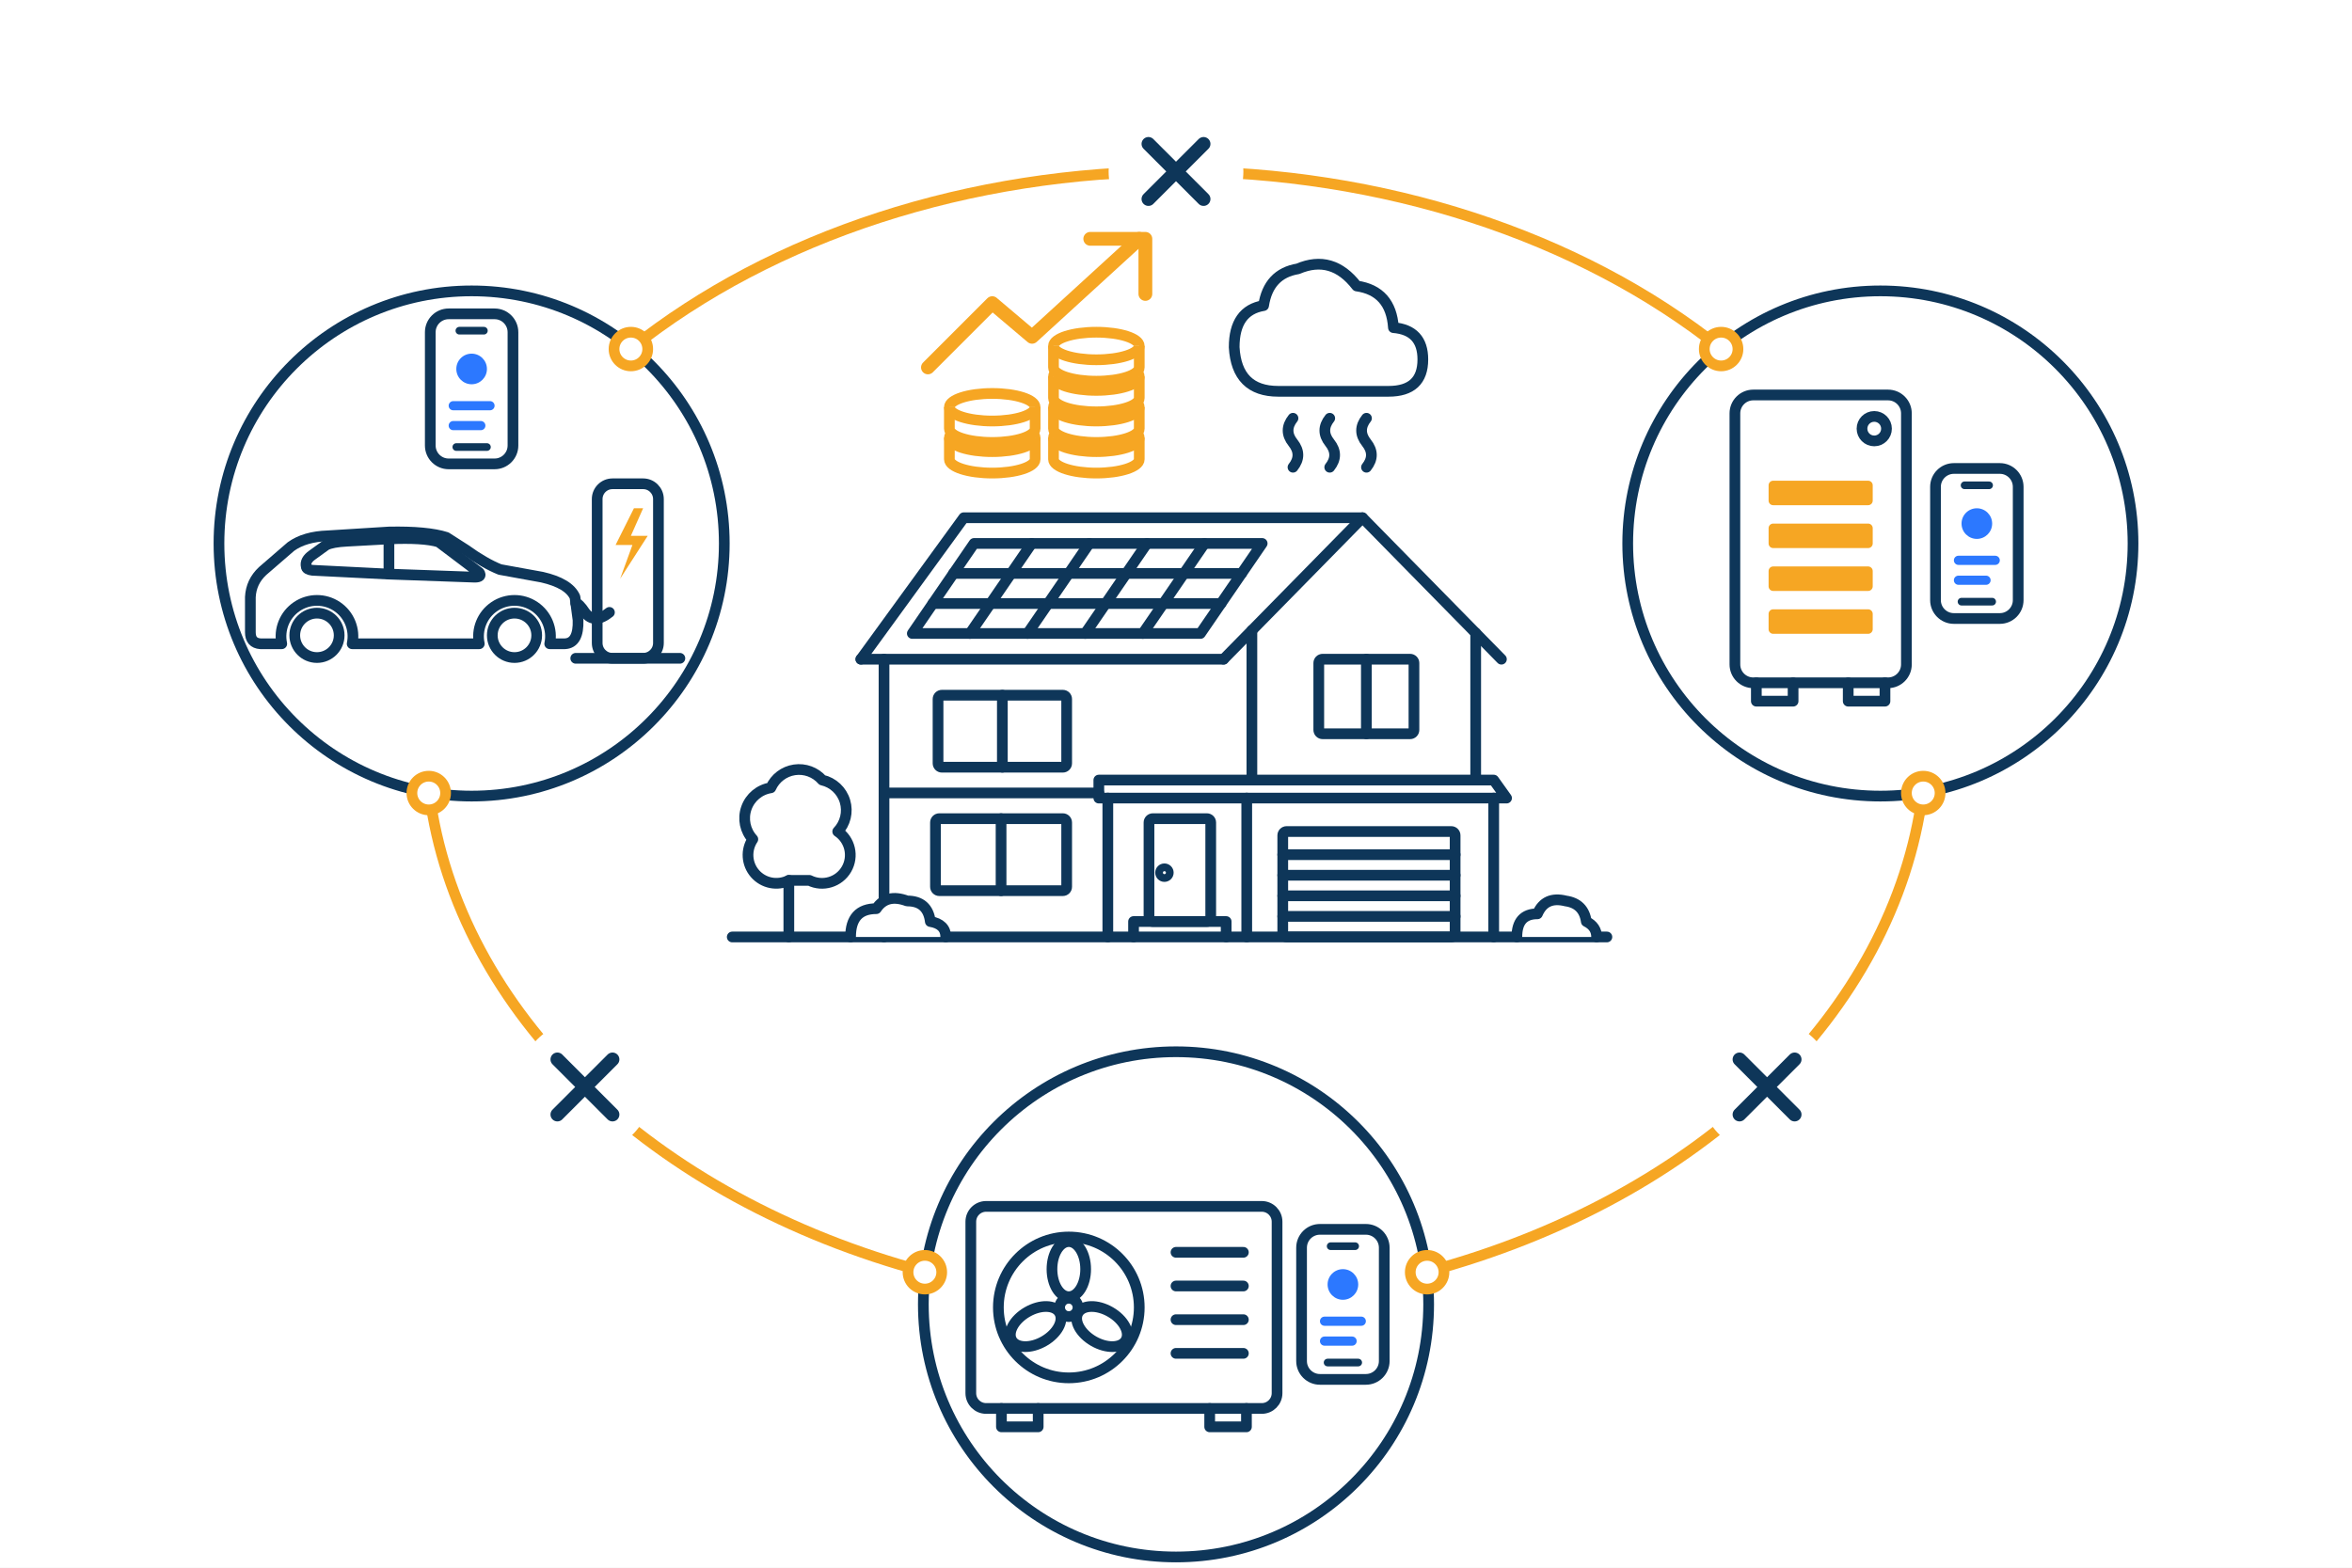
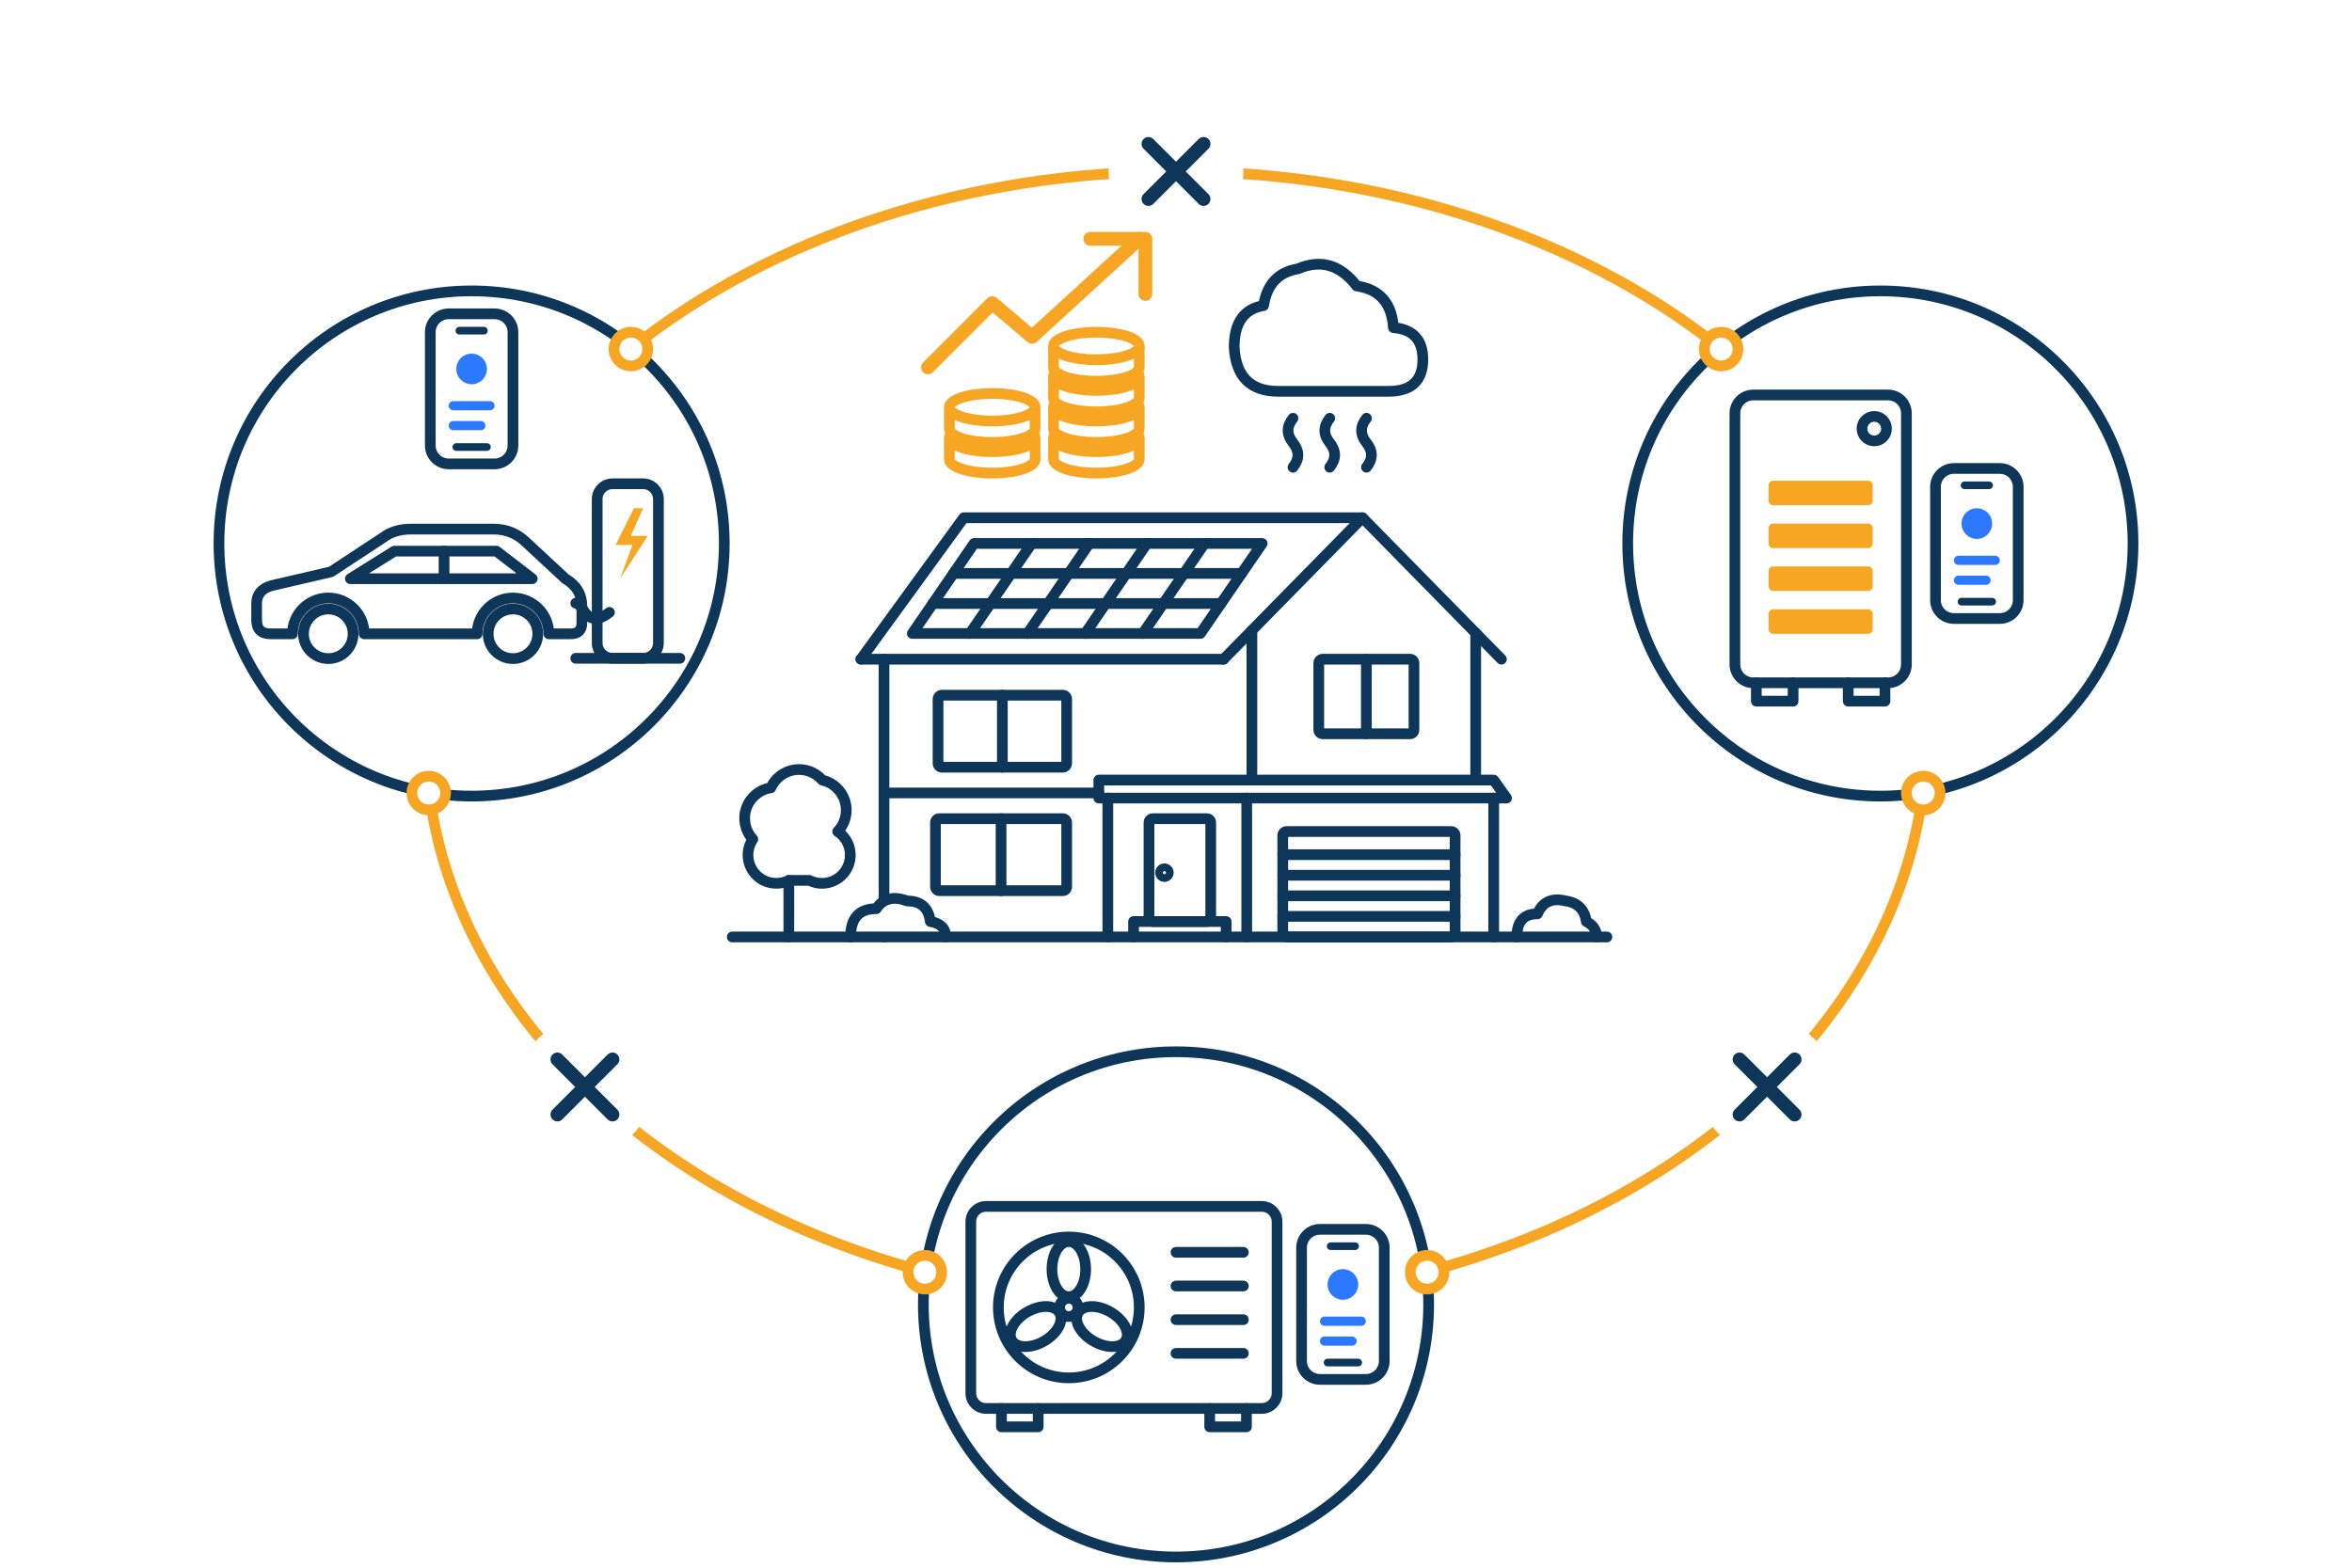
<svg xmlns="http://www.w3.org/2000/svg" width="1536" height="1024" viewBox="0 0 1536 1024">
  <rect width="1536" height="1024" fill="#FFFFFF" />
  <path d="M1123.7,227.5 A490,370 0 0,0 412.3,227.5" fill="none" stroke="#F6A623" stroke-width="7" stroke-linecap="round" />
  <path d="M280.4,518.4 A490,370 0 0,0 604.0,830.7" fill="none" stroke="#F6A623" stroke-width="7" stroke-linecap="round" />
  <path d="M932.0,830.7 A490,370 0 0,0 1255.6,518.4" fill="none" stroke="#F6A623" stroke-width="7" stroke-linecap="round" />
  <circle cx="768" cy="112" r="44" fill="#FFFFFF" />
  <path d="M750,94 L786,130 M786,94 L750,130" fill="none" stroke="#0E3659" stroke-width="9" stroke-linecap="round" />
  <circle cx="382" cy="710" r="44" fill="#FFFFFF" />
  <path d="M364,692 L400,728 M400,692 L364,728" fill="none" stroke="#0E3659" stroke-width="9" stroke-linecap="round" />
  <circle cx="1154" cy="710" r="44" fill="#FFFFFF" />
  <path d="M1136,692 L1172,728 M1172,692 L1136,728" fill="none" stroke="#0E3659" stroke-width="9" stroke-linecap="round" />
  <circle cx="308" cy="355" r="165" fill="#FFFFFF" stroke="#0E3659" stroke-width="7" />
  <circle cx="1228" cy="355" r="165" fill="#FFFFFF" stroke="#0E3659" stroke-width="7" />
  <circle cx="768" cy="852" r="165" fill="#FFFFFF" stroke="#0E3659" stroke-width="7" />
  <circle cx="1124" cy="228" r="11" fill="#FFFFFF" stroke="#F6A623" stroke-width="7" />
  <circle cx="412" cy="228" r="11" fill="#FFFFFF" stroke="#F6A623" stroke-width="7" />
  <circle cx="280" cy="518" r="11" fill="#FFFFFF" stroke="#F6A623" stroke-width="7" />
  <circle cx="604" cy="831" r="11" fill="#FFFFFF" stroke="#F6A623" stroke-width="7" />
  <circle cx="932" cy="831" r="11" fill="#FFFFFF" stroke="#F6A623" stroke-width="7" />
  <circle cx="1256" cy="518" r="11" fill="#FFFFFF" stroke="#F6A623" stroke-width="7" />
  <g transform="translate(308,355)">
-     <g transform="translate(-504,-185) scale(0.5)" fill="none" stroke="#0E3659" stroke-width="14" stroke-linecap="round" stroke-linejoin="round">
-       <path d="M760,501 L732,501 Q719,500 719,486 L719,440 Q720,420 735,406 L772,374 Q790,361 820,360 L900,355 Q950,354 975,362 L1000,378 Q1025,396 1045,404 L1100,414 Q1135,422 1143,440 L1147,470 Q1148,500 1130,501 L1110,501 A47,47 0 1,0 1018,501 L852,501 A47,47 0 1,0 760,501 Z" />
-       <path d="M792,400 Q790,392 800,385 L818,372 Q826,368 845,367 L900,364 Q945,362 965,368 L1018,408 Q1022,414 1012,414 L900,410 L800,405 Q792,404 792,400 Z" />
-       <path d="M900,364 L900,410" />
-       <circle cx="806" cy="490" r="29" />
-       <circle cx="1064" cy="490" r="29" />
+     <g transform="translate(-144,-13) scale(0.9)" fill="none" stroke="#0E3659" stroke-width="7.778" stroke-linecap="round" stroke-linejoin="round">
+       <path d="M30,80 L14,80 Q4,80 4,70 L4,58 Q4,48 15,45 L58,35 L96,10 Q104,4 116,4 L176,4 Q190,4 200,14 L228,40 Q240,47 240,60 L240,72 Q240,80 232,80 L216,80 A26,26 0 0,0 164,80 L82,80 A26,26 0 0,0 30,80 Z" />
+       <path d="M72,40 L104,20 L178,20 L204,40 Z" />
+       <path d="M140,20 L140,40" />
+       <circle cx="56" cy="80" r="18" />
+       <circle cx="190" cy="80" r="18" />
    </g>
    <rect x="82" y="-39" width="40" height="114" rx="10" fill="none" stroke="#0E3659" stroke-width="7" stroke-linecap="round" stroke-linejoin="round" />
    <path d="M68,75 L136,75 M90,45 Q80,53 74,45 Q70,39 68,39" fill="none" stroke="#0E3659" stroke-width="7" stroke-linecap="round" stroke-linejoin="round" />
    <path d="M106,-23 L94,1 L105,1 L97,23 L115,-5 L104,-5 L112,-23 Z" fill="#F6A623" />
    <rect x="-27" y="-150" width="54" height="98" rx="12" fill="none" stroke="#0E3659" stroke-width="7" stroke-linecap="round" stroke-linejoin="round" />
    <path d="M-8.0,-139 L8.0,-139 M-10.0,-63 L10.0,-63" fill="none" stroke="#0E3659" stroke-width="5" stroke-linecap="round" stroke-linejoin="round" />
    <circle cx="0.0" cy="-114" r="10" fill="#2C78FF" />
    <path d="M-12,-90 L12,-90 M-12,-77 L6,-77" stroke="#2C78FF" stroke-width="6" stroke-linecap="round" />
  </g>
  <g transform="translate(768,852)">
    <g fill="none" stroke="#0E3659" stroke-width="7" stroke-linecap="round" stroke-linejoin="round">
      <rect x="-134" y="-64" width="200" height="132" rx="10" />
      <circle cx="-70" cy="2" r="46" />
      <circle cx="-70" cy="2" r="6" />
      <ellipse cx="-70" cy="-23" rx="11" ry="18" transform="rotate(0,-70,2)" />
      <ellipse cx="-70" cy="-23" rx="11" ry="18" transform="rotate(120,-70,2)" />
      <ellipse cx="-70" cy="-23" rx="11" ry="18" transform="rotate(240,-70,2)" />
      <path d="M0,-34 L44,-34" />
      <path d="M0,-12 L44,-12" />
      <path d="M0,10 L44,10" />
      <path d="M0,32 L44,32" />
      <path d="M-114,68 L-114,80 L-90,80 L-90,68 M22,68 L22,80 L46,80 L46,68" />
    </g>
    <rect x="82" y="-49" width="54" height="98" rx="12" fill="none" stroke="#0E3659" stroke-width="7" stroke-linecap="round" stroke-linejoin="round" />
    <path d="M101.0,-38 L117.0,-38 M99.0,38 L119.0,38" fill="none" stroke="#0E3659" stroke-width="5" stroke-linecap="round" stroke-linejoin="round" />
    <circle cx="109.0" cy="-13" r="10" fill="#2C78FF" />
    <path d="M97,11 L121,11 M97,24 L115,24" stroke="#2C78FF" stroke-width="6" stroke-linecap="round" />
  </g>
  <g transform="translate(1228,355)">
    <g fill="none" stroke="#0E3659" stroke-width="7" stroke-linecap="round" stroke-linejoin="round">
      <rect x="-95" y="-97" width="112" height="188" rx="12" />
      <circle cx="-4" cy="-75" r="8" />
      <path d="M-81,91 L-81,103 L-57,103 L-57,91 M-21,91 L-21,103 L3,103 L3,91" />
    </g>
    <rect x="-73" y="-41" width="68" height="16" rx="3" fill="#F6A623" />
    <rect x="-73" y="-13" width="68" height="16" rx="3" fill="#F6A623" />
    <rect x="-73" y="15" width="68" height="16" rx="3" fill="#F6A623" />
    <rect x="-73" y="43" width="68" height="16" rx="3" fill="#F6A623" />
    <rect x="36" y="-49" width="54" height="98" rx="12" fill="none" stroke="#0E3659" stroke-width="7" stroke-linecap="round" stroke-linejoin="round" />
    <path d="M55.0,-38 L71.0,-38 M53.0,38 L73.0,38" fill="none" stroke="#0E3659" stroke-width="5" stroke-linecap="round" stroke-linejoin="round" />
    <circle cx="63.0" cy="-13" r="10" fill="#2C78FF" />
    <path d="M51,11 L75,11 M51,24 L69,24" stroke="#2C78FF" stroke-width="6" stroke-linecap="round" />
  </g>
  <g transform="translate(495.0,319.7) scale(0.84)" fill="none" stroke="#0E3659" stroke-width="8.333" stroke-linecap="round" stroke-linejoin="round">
    <path d="M80,132 L160,22 L470,22" />
    <path d="M120,112 L168,42 L392,42 L344,112 Z" />
    <path d="M152.0,65.3 L376.0,65.3" />
    <path d="M136.0,88.7 L360.0,88.7" />
    <path d="M212.8,42 L164.8,112" />
    <path d="M257.6,42 L209.6,112" />
    <path d="M302.4,42 L254.4,112" />
    <path d="M347.2,42 L299.2,112" />
    <path d="M80,132 L362,132" />
    <path d="M362,132 L470,22 L578,132" />
    <path d="M384,109.6 L384,226 M558,111.6 L558,226" />
    <rect x="436" y="132" width="74" height="58" rx="3" />
    <path d="M473,132 L473,190" />
    <path d="M98,132 L98,348 M98,236 L265,236" />
    <rect x="140" y="160" width="100" height="56" rx="3" />
    <path d="M190,160 L190,216" />
    <rect x="138" y="256" width="102" height="56" rx="3" />
    <path d="M189,256 L189,312" />
    <path d="M265,240 L265,226 L572,226 L582,240 Z" />
    <path d="M272,240 L272,348 M572,240 L572,348" />
    <rect x="304" y="256" width="48" height="80" rx="3" />
    <circle cx="316" cy="298" r="3" />
    <path d="M292,348 L292,336 L364,336 L364,348" />
    <path d="M380,240 L380,348" />
    <rect x="408" y="266" width="134" height="82" rx="3" />
    <path d="M408,284 L542,284" />
    <path d="M408,300 L542,300" />
    <path d="M408,316 L542,316" />
    <path d="M408,332 L542,332" />
-     <path d="M-20,348 L660,348" />
    <path d="M24,304 A22,22 0 0,1 -4,272 A24,24 0 0,1 10,232 A24,24 0 0,1 50,226 A24,24 0 0,1 62,266 A22,22 0 0,1 40,304 Z" fill="#FFFFFF" />
    <path d="M24,348 L24,304" />
    <path d="M72,348 Q72,326 92,326 Q100,314 116,320 Q132,320 134,336 Q146,338 146,348" fill="#FFFFFF" />
    <path d="M590,348 Q590,330 606,330 Q612,316 628,320 Q642,322 644,336 Q652,340 652,348" fill="#FFFFFF" />
+     <path d="M-20,348 L660,348" />
  </g>
  <g fill="#FFFFFF" stroke="#F6A623" stroke-width="7" stroke-linejoin="round">
    <path d="M620,300 L620,286 A28,9 0 0,1 676,286 L676,300 A28,9 0 0,1 620,300 Z" />
    <path d="M620,286 A28,9 0 0,0 676,286" />
    <path d="M620,280 L620,266 A28,9 0 0,1 676,266 L676,280 A28,9 0 0,1 620,280 Z" />
    <path d="M620,266 A28,9 0 0,0 676,266" />
    <path d="M688,300 L688,286 A28,9 0 0,1 744,286 L744,300 A28,9 0 0,1 688,300 Z" />
    <path d="M688,286 A28,9 0 0,0 744,286" />
    <path d="M688,280 L688,266 A28,9 0 0,1 744,266 L744,280 A28,9 0 0,1 688,280 Z" />
    <path d="M688,266 A28,9 0 0,0 744,266" />
    <path d="M688,260 L688,246 A28,9 0 0,1 744,246 L744,260 A28,9 0 0,1 688,260 Z" />
    <path d="M688,246 A28,9 0 0,0 744,246" />
    <path d="M688,240 L688,226 A28,9 0 0,1 744,226 L744,240 A28,9 0 0,1 688,240 Z" />
    <path d="M688,226 A28,9 0 0,0 744,226" />
  </g>
  <path d="M606,240 L648,198 L674,220 L744,156" fill="none" stroke="#F6A623" stroke-width="9" stroke-linecap="round" stroke-linejoin="round" />
  <path d="M712,156 L748,156 L748,192" fill="none" stroke="#F6A623" stroke-width="9" stroke-linecap="round" stroke-linejoin="round" />
  <g transform="translate(806,166) scale(0.8) translate(-1352,-150)" fill="none" stroke="#0E3659" stroke-width="8.75" stroke-linecap="round" stroke-linejoin="round">
    <path d="M1410,262 L1478,262 Q1506,262 1506,236 Q1506,212 1482,210 Q1480,180 1452,176 Q1432,150 1404,162 Q1380,166 1376,192 Q1352,196 1352,226 Q1354,262 1388,262 Z" />
    <path d="M1400,284 q-8,10 0,20 q8,10 0,20" />
    <path d="M1430,284 q-8,10 0,20 q8,10 0,20" />
    <path d="M1460,284 q-8,10 0,20 q8,10 0,20" />
  </g>
</svg>
